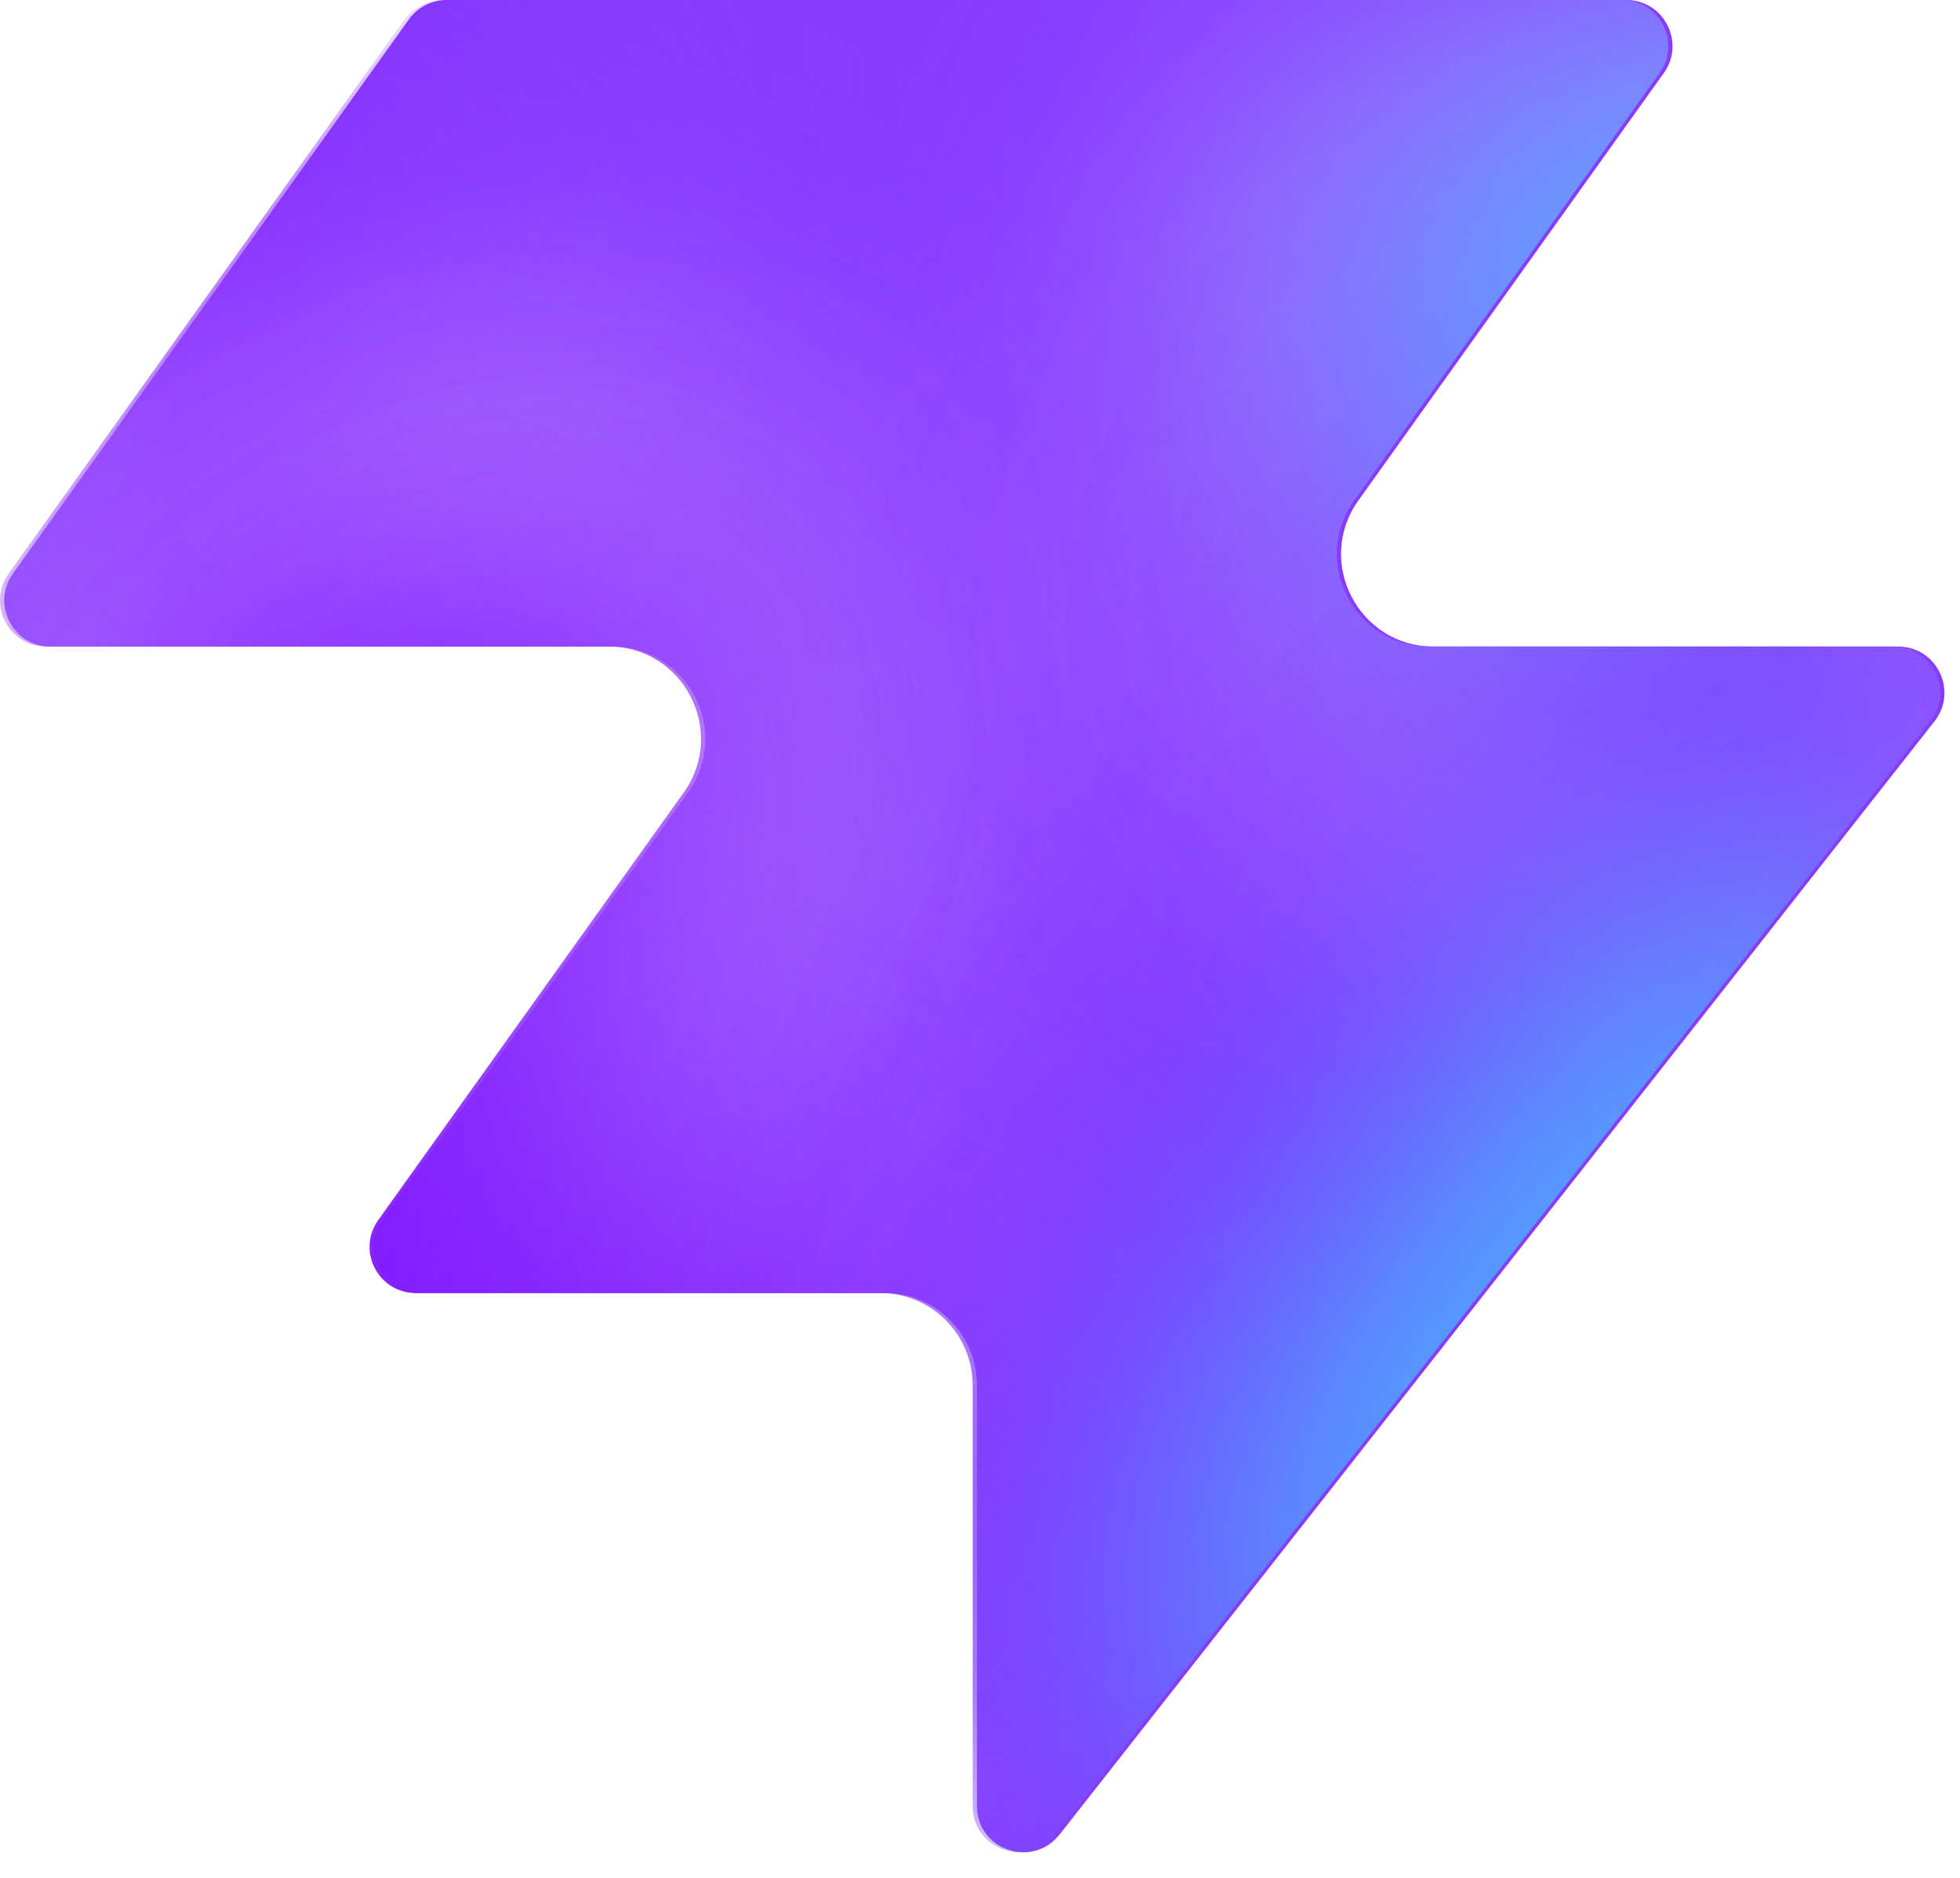
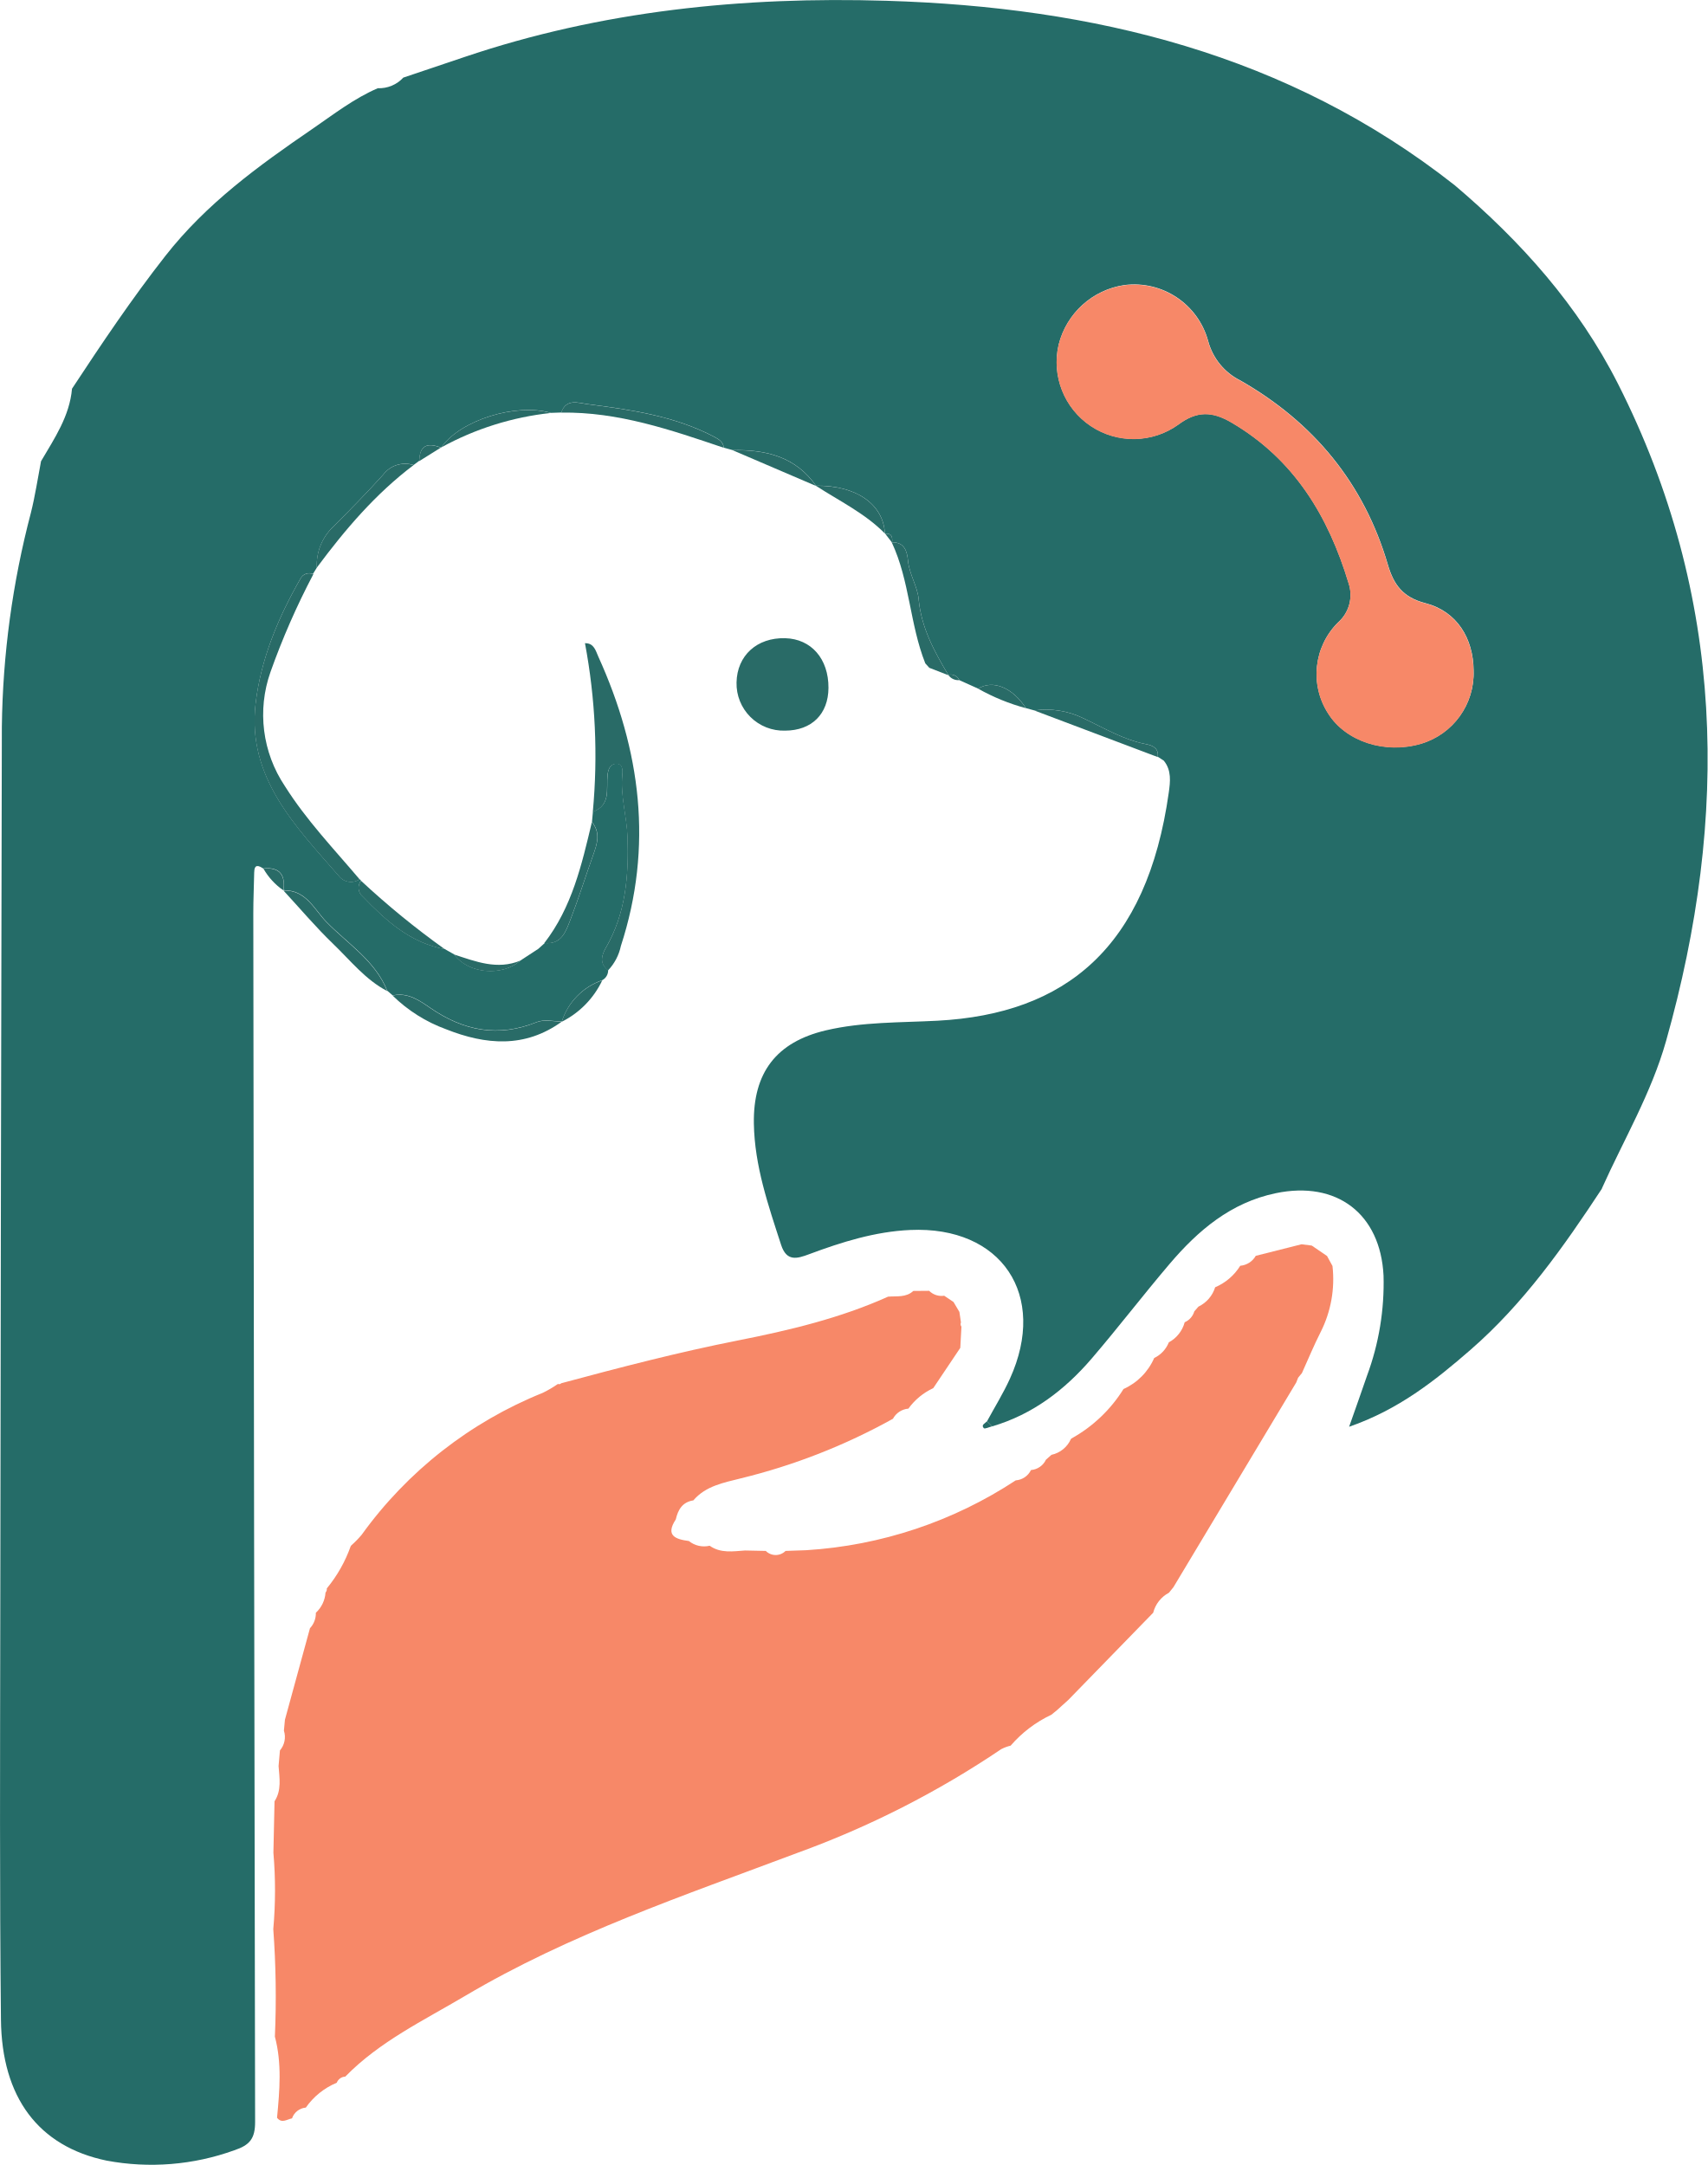
- <svg xmlns="http://www.w3.org/2000/svg" width="48" height="46" fill="none" viewBox="0 0 48 46">
-   <path fill="#863bff" d="M25.946 44.938c-.664.845-2.021.375-2.021-.698V33.937a2.26 2.26 0 0 0-2.262-2.262H10.287c-.92 0-1.456-1.04-.92-1.788l7.48-10.471c1.07-1.497 0-3.578-1.842-3.578H1.237c-.92 0-1.456-1.04-.92-1.788L10.013.474c.214-.297.556-.474.92-.474h28.894c.92 0 1.456 1.04.92 1.788l-7.48 10.471c-1.07 1.498 0 3.579 1.842 3.579h11.377c.943 0 1.473 1.088.89 1.83L25.947 44.94z" style="fill:#863bff;fill:color(display-p3 .525 .23 1);fill-opacity:1" />
-   <mask id="a" width="48" height="46" x="0" y="0" maskUnits="userSpaceOnUse" style="mask-type:alpha">
-     <path fill="#000" d="M25.842 44.938c-.664.844-2.021.375-2.021-.698V33.937a2.26 2.26 0 0 0-2.262-2.262H10.183c-.92 0-1.456-1.04-.92-1.788l7.48-10.471c1.07-1.498 0-3.579-1.842-3.579H1.133c-.92 0-1.456-1.04-.92-1.787L9.91.473c.214-.297.556-.474.92-.474h28.894c.92 0 1.456 1.04.92 1.788l-7.48 10.471c-1.07 1.498 0 3.578 1.842 3.578h11.377c.943 0 1.473 1.088.89 1.832L25.843 44.94z" style="fill:#000;fill-opacity:1" />
-   </mask>
-   <g mask="url(#a)">
-     <g filter="url(#b)">
-       <ellipse cx="5.508" cy="14.704" fill="#ede6ff" rx="5.508" ry="14.704" style="fill:#ede6ff;fill:color(display-p3 .927 .903 1);fill-opacity:1" transform="matrix(.00324 1 1 -.00324 -4.47 31.516)" />
-     </g>
-     <g filter="url(#c)">
-       <ellipse cx="10.399" cy="29.851" fill="#ede6ff" rx="10.399" ry="29.851" style="fill:#ede6ff;fill:color(display-p3 .927 .903 1);fill-opacity:1" transform="matrix(.00324 1 1 -.00324 -39.328 7.883)" />
-     </g>
-     <g filter="url(#d)">
-       <ellipse cx="5.508" cy="30.487" fill="#7e14ff" rx="5.508" ry="30.487" style="fill:#7e14ff;fill:color(display-p3 .492 .077 1);fill-opacity:1" transform="rotate(89.814 -25.913 -14.639)scale(1 -1)" />
-     </g>
-     <g filter="url(#e)">
-       <ellipse cx="5.508" cy="30.599" fill="#7e14ff" rx="5.508" ry="30.599" style="fill:#7e14ff;fill:color(display-p3 .492 .077 1);fill-opacity:1" transform="rotate(89.814 -32.644 -3.334)scale(1 -1)" />
-     </g>
-     <g filter="url(#f)">
-       <ellipse cx="5.508" cy="30.599" fill="#7e14ff" rx="5.508" ry="30.599" style="fill:#7e14ff;fill:color(display-p3 .492 .077 1);fill-opacity:1" transform="matrix(.00324 1 1 -.00324 -34.34 30.47)" />
-     </g>
-     <g filter="url(#g)">
-       <ellipse cx="14.072" cy="22.078" fill="#ede6ff" rx="14.072" ry="22.078" style="fill:#ede6ff;fill:color(display-p3 .927 .903 1);fill-opacity:1" transform="rotate(93.35 24.506 48.493)scale(-1 1)" />
-     </g>
-     <g filter="url(#h)">
-       <ellipse cx="3.47" cy="21.501" fill="#7e14ff" rx="3.47" ry="21.501" style="fill:#7e14ff;fill:color(display-p3 .492 .077 1);fill-opacity:1" transform="rotate(89.009 28.708 47.59)scale(-1 1)" />
-     </g>
-     <g filter="url(#i)">
-       <ellipse cx="3.47" cy="21.501" fill="#7e14ff" rx="3.47" ry="21.501" style="fill:#7e14ff;fill:color(display-p3 .492 .077 1);fill-opacity:1" transform="rotate(89.009 28.708 47.59)scale(-1 1)" />
-     </g>
-     <g filter="url(#j)">
-       <ellipse cx=".387" cy="8.972" fill="#7e14ff" rx="4.407" ry="29.108" style="fill:#7e14ff;fill:color(display-p3 .492 .077 1);fill-opacity:1" transform="rotate(39.51 .387 8.972)" />
-     </g>
-     <g filter="url(#k)">
-       <ellipse cx="47.523" cy="-6.092" fill="#7e14ff" rx="4.407" ry="29.108" style="fill:#7e14ff;fill:color(display-p3 .492 .077 1);fill-opacity:1" transform="rotate(37.892 47.523 -6.092)" />
-     </g>
-     <g filter="url(#l)">
-       <ellipse cx="41.412" cy="6.333" fill="#47bfff" rx="5.971" ry="9.665" style="fill:#47bfff;fill:color(display-p3 .28 .748 1);fill-opacity:1" transform="rotate(37.892 41.412 6.333)" />
-     </g>
-     <g filter="url(#m)">
-       <ellipse cx="-1.879" cy="38.332" fill="#7e14ff" rx="4.407" ry="29.108" style="fill:#7e14ff;fill:color(display-p3 .492 .077 1);fill-opacity:1" transform="rotate(37.892 -1.88 38.332)" />
-     </g>
-     <g filter="url(#n)">
-       <ellipse cx="-1.879" cy="38.332" fill="#7e14ff" rx="4.407" ry="29.108" style="fill:#7e14ff;fill:color(display-p3 .492 .077 1);fill-opacity:1" transform="rotate(37.892 -1.88 38.332)" />
-     </g>
-     <g filter="url(#o)">
-       <ellipse cx="35.651" cy="29.907" fill="#7e14ff" rx="4.407" ry="29.108" style="fill:#7e14ff;fill:color(display-p3 .492 .077 1);fill-opacity:1" transform="rotate(37.892 35.651 29.907)" />
-     </g>
-     <g filter="url(#p)">
-       <ellipse cx="38.418" cy="32.4" fill="#47bfff" rx="5.971" ry="15.297" style="fill:#47bfff;fill:color(display-p3 .28 .748 1);fill-opacity:1" transform="rotate(37.892 38.418 32.4)" />
-     </g>
+ <svg xmlns="http://www.w3.org/2000/svg" id="Layer_1" data-name="Layer 1" viewBox="0 0 250.637 317.825">
+   <defs>
+     <clipPath id="clip-path" transform="translate(-834.681 -381.088)">
+       <rect width="1920" height="1080" style="fill:none" />
+     </clipPath>
+   </defs>
+   <g style="clip-path:url(#clip-path)">
+     <path d="M873.347,508.606c-.72-.476-1.331-.712-1.355.552-.037,2-.133,3.991-.131,5.987q.095,88.716.265,177.433c.006,2.448-.771,3.412-3.047,4.17a35.736,35.736,0,0,1-18.759,1.52c-10.014-2.088-15.386-9.283-15.5-20.708-.2-19.214-.125-38.432-.1-57.647q.079-66.071.232-132.14a129.635,129.635,0,0,1,4.265-31.413c.625-2.486,1-5.036,1.485-7.556,1.969-3.358,4.194-6.607,4.549-10.653,4.366-6.631,8.768-13.2,13.691-19.48,6.042-7.713,13.674-13.238,21.552-18.631,3.123-2.137,6.122-4.49,9.637-6a4.829,4.829,0,0,0,3.758-1.571l0,.009q4.473-1.506,8.948-3.015c20.113-6.8,40.88-8.9,61.958-8.261,30.378.923,58.9,7.8,83.358,27.04l-.026-.027c9.784,8.286,18.223,17.72,24.044,29.219,15.772,31.152,16.368,63.449,7.058,96.467-2.162,7.667-6.211,14.487-9.436,21.678l.038-.026c-5.63,8.563-11.507,16.907-19.326,23.706-5.206,4.527-10.544,8.764-17.8,11.28,1.019-2.9,1.845-5.2,2.635-7.517a39.111,39.111,0,0,0,2.418-14.671c-.454-9.092-6.873-13.966-15.818-12.1-6.605,1.379-11.393,5.457-15.581,10.377-3.881,4.56-7.522,9.325-11.418,13.871-3.958,4.618-8.675,8.233-14.629,9.982l-.754-.748c1.127-2.081,2.383-4.1,3.36-6.253,5.582-12.275-1.227-22.437-14.638-21.829-5.158.234-10.042,1.768-14.846,3.56-1.726.644-3.286,1.134-4.1-1.367-1.884-5.816-3.894-11.589-4-17.8-.127-7.484,3.292-11.985,10.58-13.7,5.377-1.263,10.895-1.123,16.371-1.413,18.813-1,30.75-10.736,33.951-33.513.22-1.563.422-3.254-.733-4.663l-.937-.612.048.08c.176-1.34-.765-1.713-1.765-1.908-3.319-.648-6.172-2.391-9.172-3.8a12.516,12.516,0,0,0-7.191-1.141l-1.215-.329c-1.966-3.035-4.869-4.22-7.009-2.863l-2.781-1.253a1.327,1.327,0,0,0-1.609-.762l.031.045c-2.077-3.483-3.994-6.962-4.382-11.184-.172-1.864-1.37-3.629-1.562-5.636-.128-1.338-.5-2.758-2.381-2.683l.048.032c.06-.741.022-1.405-1.01-1.3l-.052-.055c-.229-4.307-4.233-7.073-10.122-7l.034.032c-2.987-4.293-7.366-5.347-12.239-5.248l-1.314-.361c-.084-.871-.729-1.245-1.4-1.6-5.831-3.074-12.238-3.977-18.638-4.807-1.274-.165-3.115-.87-3.816,1.243l-1.523.052c-5.156-1.487-13.3,1.075-16.082,5.057l-.08.039c-1.952-.785-3.13-.33-3.153,1.97l.044-.074-.917.689.032-.022a4.036,4.036,0,0,0-4.489,1.441c-2.368,2.625-4.847,5.154-7.353,7.65a7.807,7.807,0,0,0-2.364,5.968l.041-.06-.605.98.059.043a1.428,1.428,0,0,0-1.9.664c-3.28,5.724-5.817,11.822-6.579,18.334-1.267,10.832,5.849,17.982,12.221,25.3a2.233,2.233,0,0,0,3.048.475l.211.218a1.654,1.654,0,0,0,.252,2.331c3.4,3.53,6.97,6.8,12.046,7.72l1.362.772c2.03,2.836,7.035,3.3,9.731.9l2.619-1.709,1-.9-.1.035c2.511.275,3.149-1.69,3.808-3.387,1.211-3.12,2.209-6.321,3.337-9.475.6-1.673,1.15-3.311-.164-4.905l.138-1.5c2.688-1,1.945-3.364,2.15-5.356.08-.776.329-1.609,1.164-1.689,1.057-.1,1.079.877,1.011,1.575-.306,3.122.659,6.131.76,9.2.186,5.634-.241,11.17-3.175,16.219-.645,1.109-.972,2.33.326,3.316a1.624,1.624,0,0,1-.846,1.454,9.452,9.452,0,0,0-5.957,6.089l.034-.032c-1.238.011-2.621-.336-3.692.094-5.672,2.279-10.715,1.308-15.668-2.1-1.494-1.029-3.3-2.321-5.49-1.8l.009,0-.843-.721.042.052c-1.752-4.448-5.809-6.927-8.944-10.146-1.761-1.808-3-4.733-6.281-4.61l.226-.161-.243.131c.3-2.234-.526-3.436-2.93-3.189m177.619-29.044c-.032-4.748-2.451-8.7-7.062-9.9-3.317-.857-4.66-2.7-5.527-5.659-3.508-11.955-10.9-20.894-21.654-27.039a9.1,9.1,0,0,1-4.722-5.789,11.266,11.266,0,0,0-12.274-8.217,11.7,11.7,0,0,0-9.671,8.756,11.285,11.285,0,0,0,17.575,11.721c2.714-2.021,4.958-1.969,7.811-.294,9.194,5.4,14.2,13.729,17.176,23.584a5.391,5.391,0,0,1-1.542,5.753,10.675,10.675,0,0,0-1.443,13.393c2.59,4.1,8.359,5.971,13.631,4.413a10.794,10.794,0,0,0,7.7-10.726" transform="translate(-834.681 -381.088)" style="fill:#256c68" />
+     <path d="M973.266,571.3l1.371.919.865,1.46q.114.768.227,1.536a.628.628,0,0,0,.072.633q-.084,1.552-.169,3.107-1.984,2.957-3.967,5.914a9.357,9.357,0,0,0-3.65,3.007,2.837,2.837,0,0,0-2.274,1.5l.014-.015a89.581,89.581,0,0,1-22.361,8.758c-2.47.629-5.124,1.094-6.942,3.226-1.6.245-2.254,1.367-2.577,2.791-1.572,2.395-.038,2.914,1.92,3.177a3.551,3.551,0,0,0,3.051.69c1.607,1.139,3.412.821,5.19.7q1.524.032,3.049.063a2.048,2.048,0,0,0,2.9,0l3.055-.107A63.023,63.023,0,0,0,983.782,598.4l-.01.009a2.712,2.712,0,0,0,2.24-1.518h0a2.656,2.656,0,0,0,2.193-1.516l.81-.716a4.057,4.057,0,0,0,2.856-2.32l.08-.079a20.986,20.986,0,0,0,7.653-7.285l-.033.032a8.869,8.869,0,0,0,4.521-4.561,4.3,4.3,0,0,0,2.149-2.3,4.735,4.735,0,0,0,2.329-2.949,2.51,2.51,0,0,0,1.413-1.6l.607-.695a4.679,4.679,0,0,0,2.451-2.842,8.007,8.007,0,0,0,3.676-3.143l.014-.014a2.9,2.9,0,0,0,2.274-1.463l-.008.007,6.728-1.7,1.5.194,2.238,1.529.8,1.467a17.186,17.186,0,0,1-1.738,9.7c-1,1.967-1.841,4.02-2.753,6.034l-.027.027-.529.644-.275.7-18.022,30.046q-.329.408-.659.815a4.607,4.607,0,0,0-2.312,2.929l.022-.017q-6.246,6.418-12.493,12.837-.474.429-.951.855l-.659.6-.866.709a17.983,17.983,0,0,0-5.969,4.528l-.01.009a5.916,5.916,0,0,0-1.38.513,136.836,136.836,0,0,1-29.949,15.24c-16.573,6.237-33.405,11.895-48.741,20.983-6.086,3.607-12.549,6.686-17.593,11.85a1.4,1.4,0,0,0-1.251.9,10.384,10.384,0,0,0-4.548,3.66l.013-.013a2.352,2.352,0,0,0-2.029,1.581c-.742.139-1.5.8-2.2-.087.382-3.985.728-7.97-.315-11.918a134.321,134.321,0,0,0-.236-15.773,64,64,0,0,0,.018-11.212q.083-3.779.166-7.556c1.057-1.628.723-3.415.593-5.179l.2-2.289a3.041,3.041,0,0,0,.585-2.9l.147-1.6q1.839-6.719,3.676-13.437a3.209,3.209,0,0,0,.865-2.271,4.448,4.448,0,0,0,1.419-2.971.754.754,0,0,0,.186-.6,20.548,20.548,0,0,0,3.512-6.212l.1-.122a14.513,14.513,0,0,0,1.51-1.55,60.665,60.665,0,0,1,26.586-20.834,17.17,17.17,0,0,0,2.213-1.3.44.44,0,0,0,.492-.106c8.6-2.315,17.207-4.557,25.957-6.286,7.51-1.483,14.979-3.261,22.018-6.425l0,0c1.274-.105,2.63.153,3.7-.838l2.326-.019a2.575,2.575,0,0,0,2.2.723" transform="translate(-834.681 -381.088)" style="fill:#f78868" />
+     <path d="M956.284,482.065c-.02,3.854-2.466,6.269-6.363,6.282a6.91,6.91,0,0,1-7.131-7.07c.077-3.953,2.991-6.608,7.138-6.5,3.827.1,6.378,3.023,6.356,7.292" transform="translate(-834.681 -381.088)" style="fill:#296b67" />
+     <path d="M921.694,500.272a89.106,89.106,0,0,0-1.15-24.76c1.326-.036,1.578,1.127,1.95,1.948,6.244,13.758,8.082,27.885,3.319,42.5a7.408,7.408,0,0,1-1.882,3.584c-1.3-.986-.971-2.207-.327-3.316,2.934-5.049,3.361-10.585,3.175-16.219-.1-3.074-1.065-6.083-.76-9.2.069-.7.046-1.676-1.011-1.575-.835.08-1.084.913-1.164,1.689-.205,1.992.538,4.361-2.15,5.356" transform="translate(-834.681 -381.088)" style="fill:#296b67" />
+     <path d="M892.311,527.245c2.188-.523,4,.769,5.49,1.8,4.953,3.412,10,4.383,15.669,2.1,1.07-.429,2.453-.083,3.692-.094-5.434,3.942-11.19,3.441-17.017,1.129a21.918,21.918,0,0,1-7.834-4.937" transform="translate(-834.681 -381.088)" style="fill:#296b67" />
+     <path d="M876.294,511.825c3.283-.123,4.521,2.8,6.281,4.61,3.135,3.219,7.193,5.7,8.945,10.146-3.2-1.665-5.4-4.49-7.928-6.919-2.568-2.472-4.876-5.213-7.3-7.837" transform="translate(-834.681 -381.088)" style="fill:#296b67" />
+     <path d="M970.492,478.461c-2.276-5.739-2.274-12.109-4.918-17.747,1.88-.075,2.252,1.346,2.38,2.684.192,2.006,1.391,3.772,1.562,5.635.389,4.223,2.306,7.7,4.383,11.184l-2.812-1.094-.6-.662" transform="translate(-834.681 -381.088)" style="fill:#296b67" />
+     <path d="M917.127,531.085A9.449,9.449,0,0,1,923.084,525a13.04,13.04,0,0,1-5.957,6.089" transform="translate(-834.681 -381.088)" style="fill:#296b67" />
+     <path d="M873.348,508.606c2.4-.247,3.229.955,2.93,3.189a9.682,9.682,0,0,1-2.93-3.189" transform="translate(-834.681 -381.088)" style="fill:#296b67" />
+     <path d="M891.477,526.529l.842.722-.842-.722" transform="translate(-834.681 -381.088)" style="fill:#296b67" />
+     <path d="M1050.966,479.562a10.794,10.794,0,0,1-7.7,10.726c-5.272,1.558-11.041-.309-13.631-4.413a10.675,10.675,0,0,1,1.443-13.393,5.391,5.391,0,0,0,1.542-5.753c-2.977-9.855-7.982-18.188-17.176-23.584-2.853-1.675-5.1-1.727-7.811.294a11.285,11.285,0,0,1-17.575-11.721,11.7,11.7,0,0,1,9.671-8.756A11.266,11.266,0,0,1,1012,431.179a9.1,9.1,0,0,0,4.722,5.789c10.754,6.145,18.146,15.084,21.654,27.039.867,2.957,2.21,4.8,5.527,5.659,4.611,1.191,7.03,5.148,7.062,9.9" transform="translate(-834.681 -381.088)" style="fill:#f78868" />
+     <path d="M880.669,465.393a108.977,108.977,0,0,0-6.286,14.343,18.823,18.823,0,0,0,2.114,16.755c3.147,5,7.19,9.216,10.963,13.678a2.235,2.235,0,0,1-3.047-.476c-6.372-7.32-13.488-14.469-12.221-25.3.762-6.513,3.3-12.611,6.579-18.334a1.429,1.429,0,0,1,1.9-.665" transform="translate(-834.681 -381.088)" style="fill:#296b67" />
+     <path d="M895.38,449.371c-5.587,4.217-10.063,9.48-14.206,15.058a7.806,7.806,0,0,1,2.364-5.967c2.506-2.5,4.985-5.025,7.353-7.65a4.036,4.036,0,0,1,4.489-1.441" transform="translate(-834.681 -381.088)" style="fill:#296b67" />
+     <path d="M940.918,446.825c-7.757-2.626-15.5-5.3-23.859-5.165.7-2.112,2.542-1.408,3.817-1.243,6.4.83,12.807,1.734,18.637,4.807.676.356,1.322.73,1.4,1.6" transform="translate(-834.681 -381.088)" style="fill:#296b67" />
+     <path d="M914.575,519.534c4.057-5.243,5.5-11.514,6.981-17.767,1.314,1.594.763,3.232.164,4.906-1.128,3.153-2.126,6.355-3.337,9.475-.659,1.7-1.3,3.661-3.808,3.386" transform="translate(-834.681 -381.088)" style="fill:#296b67" />
+     <path d="M1004.609,492.225l-18.128-6.845a12.516,12.516,0,0,1,7.191,1.141c3,1.4,5.853,3.148,9.172,3.8,1,.195,1.941.568,1.765,1.908" transform="translate(-834.681 -381.088)" style="fill:#296b67" />
+     <path d="M887.672,510.385a122,122,0,0,0,12.3,10.051c-5.077-.919-8.649-4.191-12.047-7.72a1.655,1.655,0,0,1-.252-2.331" transform="translate(-834.681 -381.088)" style="fill:#296b67" />
+     <path d="M964.559,459.4c-2.931-2.972-6.677-4.765-10.121-7,5.889-.078,9.892,2.688,10.121,7" transform="translate(-834.681 -381.088)" style="fill:#296b67" />
+     <path d="M915.536,441.712a42.865,42.865,0,0,0-16.083,5.055c2.779-3.98,10.927-6.542,16.083-5.055" transform="translate(-834.681 -381.088)" style="fill:#296b67" />
+     <path d="M954.472,452.434l-12.239-5.248c4.873-.1,9.251.956,12.239,5.248" transform="translate(-834.681 -381.088)" style="fill:#296b67" />
+     <path d="M985.266,485.051a30.275,30.275,0,0,1-7.009-2.863c2.14-1.358,5.044-.172,7.009,2.863" transform="translate(-834.681 -381.088)" style="fill:#296b67" />
+     <path d="M901.333,521.208c3.175,1.035,6.329,2.3,9.729.9-2.7,2.4-7.7,1.94-9.729-.9" transform="translate(-834.681 -381.088)" style="fill:#296b67" />
+     <path d="M899.375,446.808q-1.578.986-3.154,1.97c.024-2.3,1.2-2.755,3.154-1.97" transform="translate(-834.681 -381.088)" style="fill:#296b67" />
+     <path d="M975.476,480.935a1.79,1.79,0,0,1-1.607-.762,1.325,1.325,0,0,1,1.607.762" transform="translate(-834.681 -381.088)" style="fill:#296b67" />
+     <path d="M965.622,460.747q-.5-.649-1.009-1.3c1.03-.109,1.069.555,1.009,1.3" transform="translate(-834.681 -381.088)" style="fill:#296b67" />
+     <path d="M913.682,520.4l1-.895-1,.895" transform="translate(-834.681 -381.088)" style="fill:#296b67" />
+     <path d="M896.266,448.7l-.917.689.917-.689" transform="translate(-834.681 -381.088)" style="fill:#296b67" />
+     <path d="M1005.5,492.757l-.937-.613.937.613" transform="translate(-834.681 -381.088)" style="fill:#296b67" />
+     <path d="M881.215,464.37c-.2.326-.4.651-.606.979.2-.326.4-.652.606-.979" transform="translate(-834.681 -381.088)" style="fill:#296b67" />
+     <path d="M980.3,590.477c-.42.1-1.072.421-1.217.267-.453-.486.207-.705.465-1.014l.752.747" transform="translate(-834.681 -381.088)" style="fill:#256c68" />
  </g>
-   <defs>
-     <filter id="b" width="60.045" height="41.654" x="-19.77" y="16.149" color-interpolation-filters="sRGB" filterUnits="userSpaceOnUse">
-       <feFlood flood-opacity="0" result="BackgroundImageFix" />
-       <feBlend in="SourceGraphic" in2="BackgroundImageFix" result="shape" />
-       <feGaussianBlur result="effect1_foregroundBlur_2002_17158" stdDeviation="7.659" />
-     </filter>
-     <filter id="c" width="90.34" height="51.437" x="-54.613" y="-7.533" color-interpolation-filters="sRGB" filterUnits="userSpaceOnUse">
-       <feFlood flood-opacity="0" result="BackgroundImageFix" />
-       <feBlend in="SourceGraphic" in2="BackgroundImageFix" result="shape" />
-       <feGaussianBlur result="effect1_foregroundBlur_2002_17158" stdDeviation="7.659" />
-     </filter>
-     <filter id="d" width="79.355" height="29.4" x="-49.64" y="2.03" color-interpolation-filters="sRGB" filterUnits="userSpaceOnUse">
-       <feFlood flood-opacity="0" result="BackgroundImageFix" />
-       <feBlend in="SourceGraphic" in2="BackgroundImageFix" result="shape" />
-       <feGaussianBlur result="effect1_foregroundBlur_2002_17158" stdDeviation="4.596" />
-     </filter>
-     <filter id="e" width="79.579" height="29.4" x="-45.045" y="20.029" color-interpolation-filters="sRGB" filterUnits="userSpaceOnUse">
-       <feFlood flood-opacity="0" result="BackgroundImageFix" />
-       <feBlend in="SourceGraphic" in2="BackgroundImageFix" result="shape" />
-       <feGaussianBlur result="effect1_foregroundBlur_2002_17158" stdDeviation="4.596" />
-     </filter>
-     <filter id="f" width="79.579" height="29.4" x="-43.513" y="21.178" color-interpolation-filters="sRGB" filterUnits="userSpaceOnUse">
-       <feFlood flood-opacity="0" result="BackgroundImageFix" />
-       <feBlend in="SourceGraphic" in2="BackgroundImageFix" result="shape" />
-       <feGaussianBlur result="effect1_foregroundBlur_2002_17158" stdDeviation="4.596" />
-     </filter>
-     <filter id="g" width="74.749" height="58.852" x="15.756" y="-17.901" color-interpolation-filters="sRGB" filterUnits="userSpaceOnUse">
-       <feFlood flood-opacity="0" result="BackgroundImageFix" />
-       <feBlend in="SourceGraphic" in2="BackgroundImageFix" result="shape" />
-       <feGaussianBlur result="effect1_foregroundBlur_2002_17158" stdDeviation="7.659" />
-     </filter>
-     <filter id="h" width="61.377" height="25.362" x="23.548" y="2.284" color-interpolation-filters="sRGB" filterUnits="userSpaceOnUse">
-       <feFlood flood-opacity="0" result="BackgroundImageFix" />
-       <feBlend in="SourceGraphic" in2="BackgroundImageFix" result="shape" />
-       <feGaussianBlur result="effect1_foregroundBlur_2002_17158" stdDeviation="4.596" />
-     </filter>
-     <filter id="i" width="61.377" height="25.362" x="23.548" y="2.284" color-interpolation-filters="sRGB" filterUnits="userSpaceOnUse">
-       <feFlood flood-opacity="0" result="BackgroundImageFix" />
-       <feBlend in="SourceGraphic" in2="BackgroundImageFix" result="shape" />
-       <feGaussianBlur result="effect1_foregroundBlur_2002_17158" stdDeviation="4.596" />
-     </filter>
-     <filter id="j" width="56.045" height="63.649" x="-27.636" y="-22.853" color-interpolation-filters="sRGB" filterUnits="userSpaceOnUse">
-       <feFlood flood-opacity="0" result="BackgroundImageFix" />
-       <feBlend in="SourceGraphic" in2="BackgroundImageFix" result="shape" />
-       <feGaussianBlur result="effect1_foregroundBlur_2002_17158" stdDeviation="4.596" />
-     </filter>
-     <filter id="k" width="54.814" height="64.646" x="20.116" y="-38.415" color-interpolation-filters="sRGB" filterUnits="userSpaceOnUse">
-       <feFlood flood-opacity="0" result="BackgroundImageFix" />
-       <feBlend in="SourceGraphic" in2="BackgroundImageFix" result="shape" />
-       <feGaussianBlur result="effect1_foregroundBlur_2002_17158" stdDeviation="4.596" />
-     </filter>
-     <filter id="l" width="33.541" height="35.313" x="24.641" y="-11.323" color-interpolation-filters="sRGB" filterUnits="userSpaceOnUse">
-       <feFlood flood-opacity="0" result="BackgroundImageFix" />
-       <feBlend in="SourceGraphic" in2="BackgroundImageFix" result="shape" />
-       <feGaussianBlur result="effect1_foregroundBlur_2002_17158" stdDeviation="4.596" />
-     </filter>
-     <filter id="m" width="54.814" height="64.646" x="-29.286" y="6.009" color-interpolation-filters="sRGB" filterUnits="userSpaceOnUse">
-       <feFlood flood-opacity="0" result="BackgroundImageFix" />
-       <feBlend in="SourceGraphic" in2="BackgroundImageFix" result="shape" />
-       <feGaussianBlur result="effect1_foregroundBlur_2002_17158" stdDeviation="4.596" />
-     </filter>
-     <filter id="n" width="54.814" height="64.646" x="-29.286" y="6.009" color-interpolation-filters="sRGB" filterUnits="userSpaceOnUse">
-       <feFlood flood-opacity="0" result="BackgroundImageFix" />
-       <feBlend in="SourceGraphic" in2="BackgroundImageFix" result="shape" />
-       <feGaussianBlur result="effect1_foregroundBlur_2002_17158" stdDeviation="4.596" />
-     </filter>
-     <filter id="o" width="54.814" height="64.646" x="8.244" y="-2.416" color-interpolation-filters="sRGB" filterUnits="userSpaceOnUse">
-       <feFlood flood-opacity="0" result="BackgroundImageFix" />
-       <feBlend in="SourceGraphic" in2="BackgroundImageFix" result="shape" />
-       <feGaussianBlur result="effect1_foregroundBlur_2002_17158" stdDeviation="4.596" />
-     </filter>
-     <filter id="p" width="39.409" height="43.623" x="18.713" y="10.588" color-interpolation-filters="sRGB" filterUnits="userSpaceOnUse">
-       <feFlood flood-opacity="0" result="BackgroundImageFix" />
-       <feBlend in="SourceGraphic" in2="BackgroundImageFix" result="shape" />
-       <feGaussianBlur result="effect1_foregroundBlur_2002_17158" stdDeviation="4.596" />
-     </filter>
-   </defs>
</svg>
